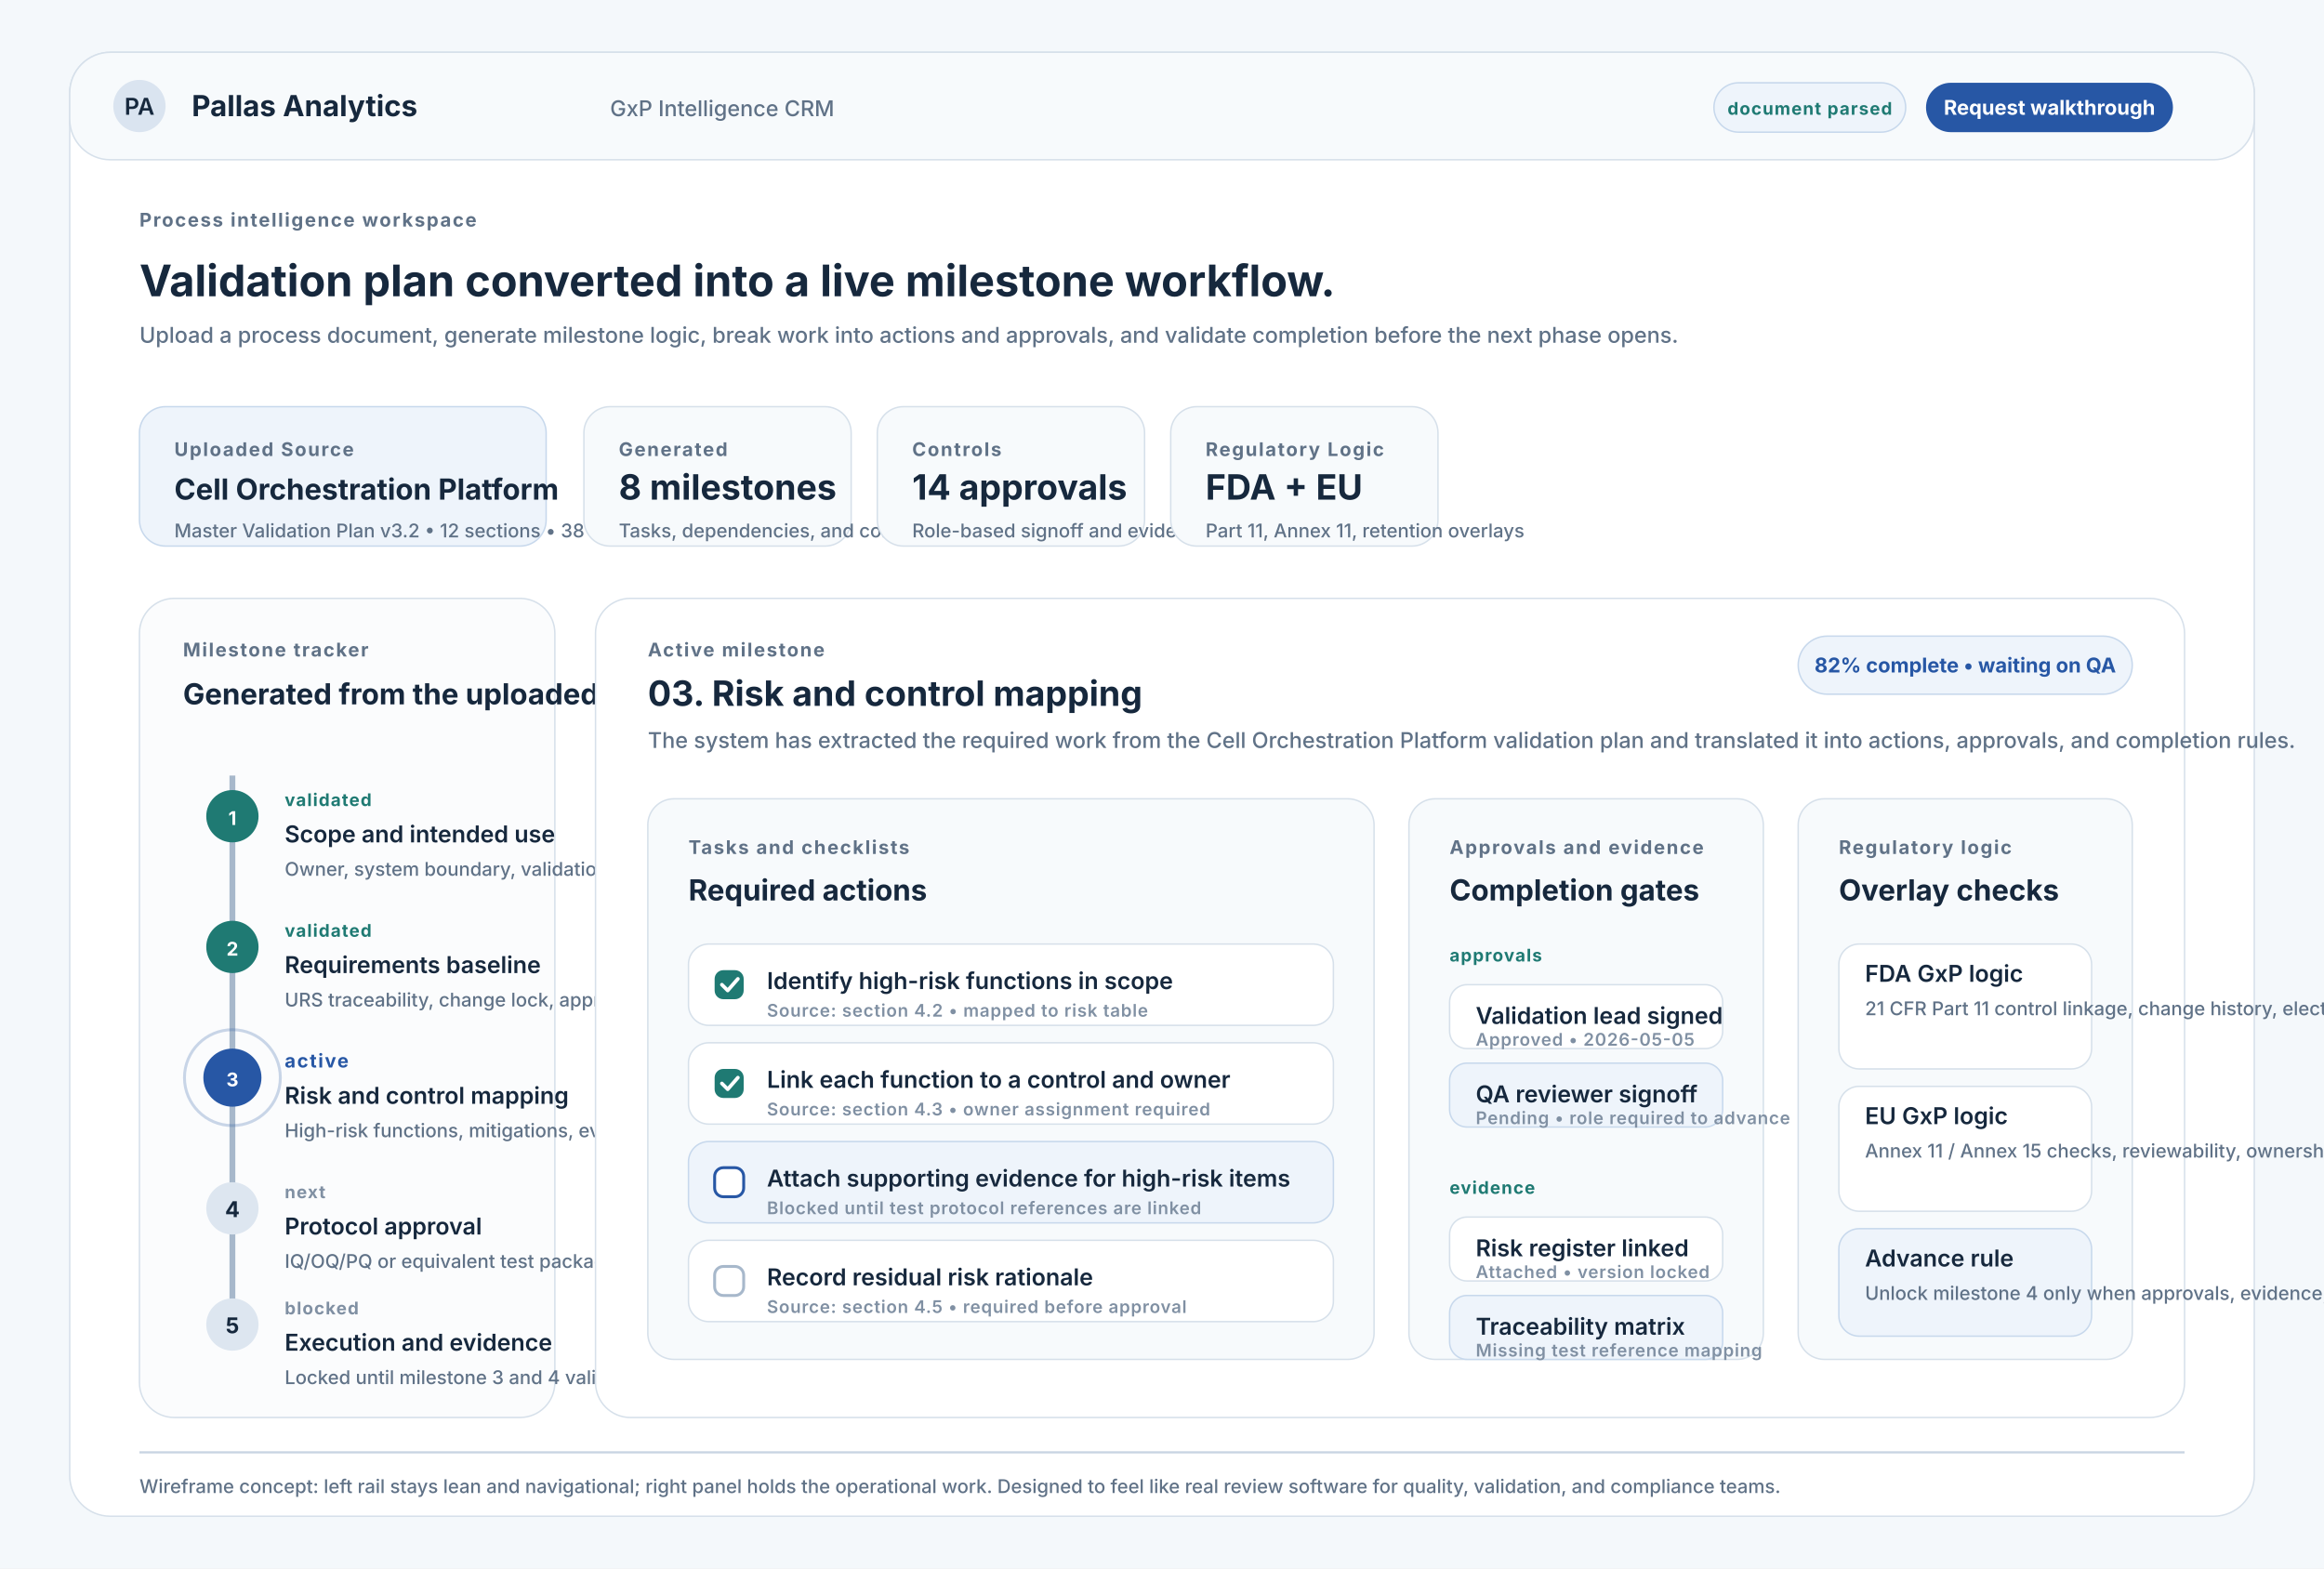
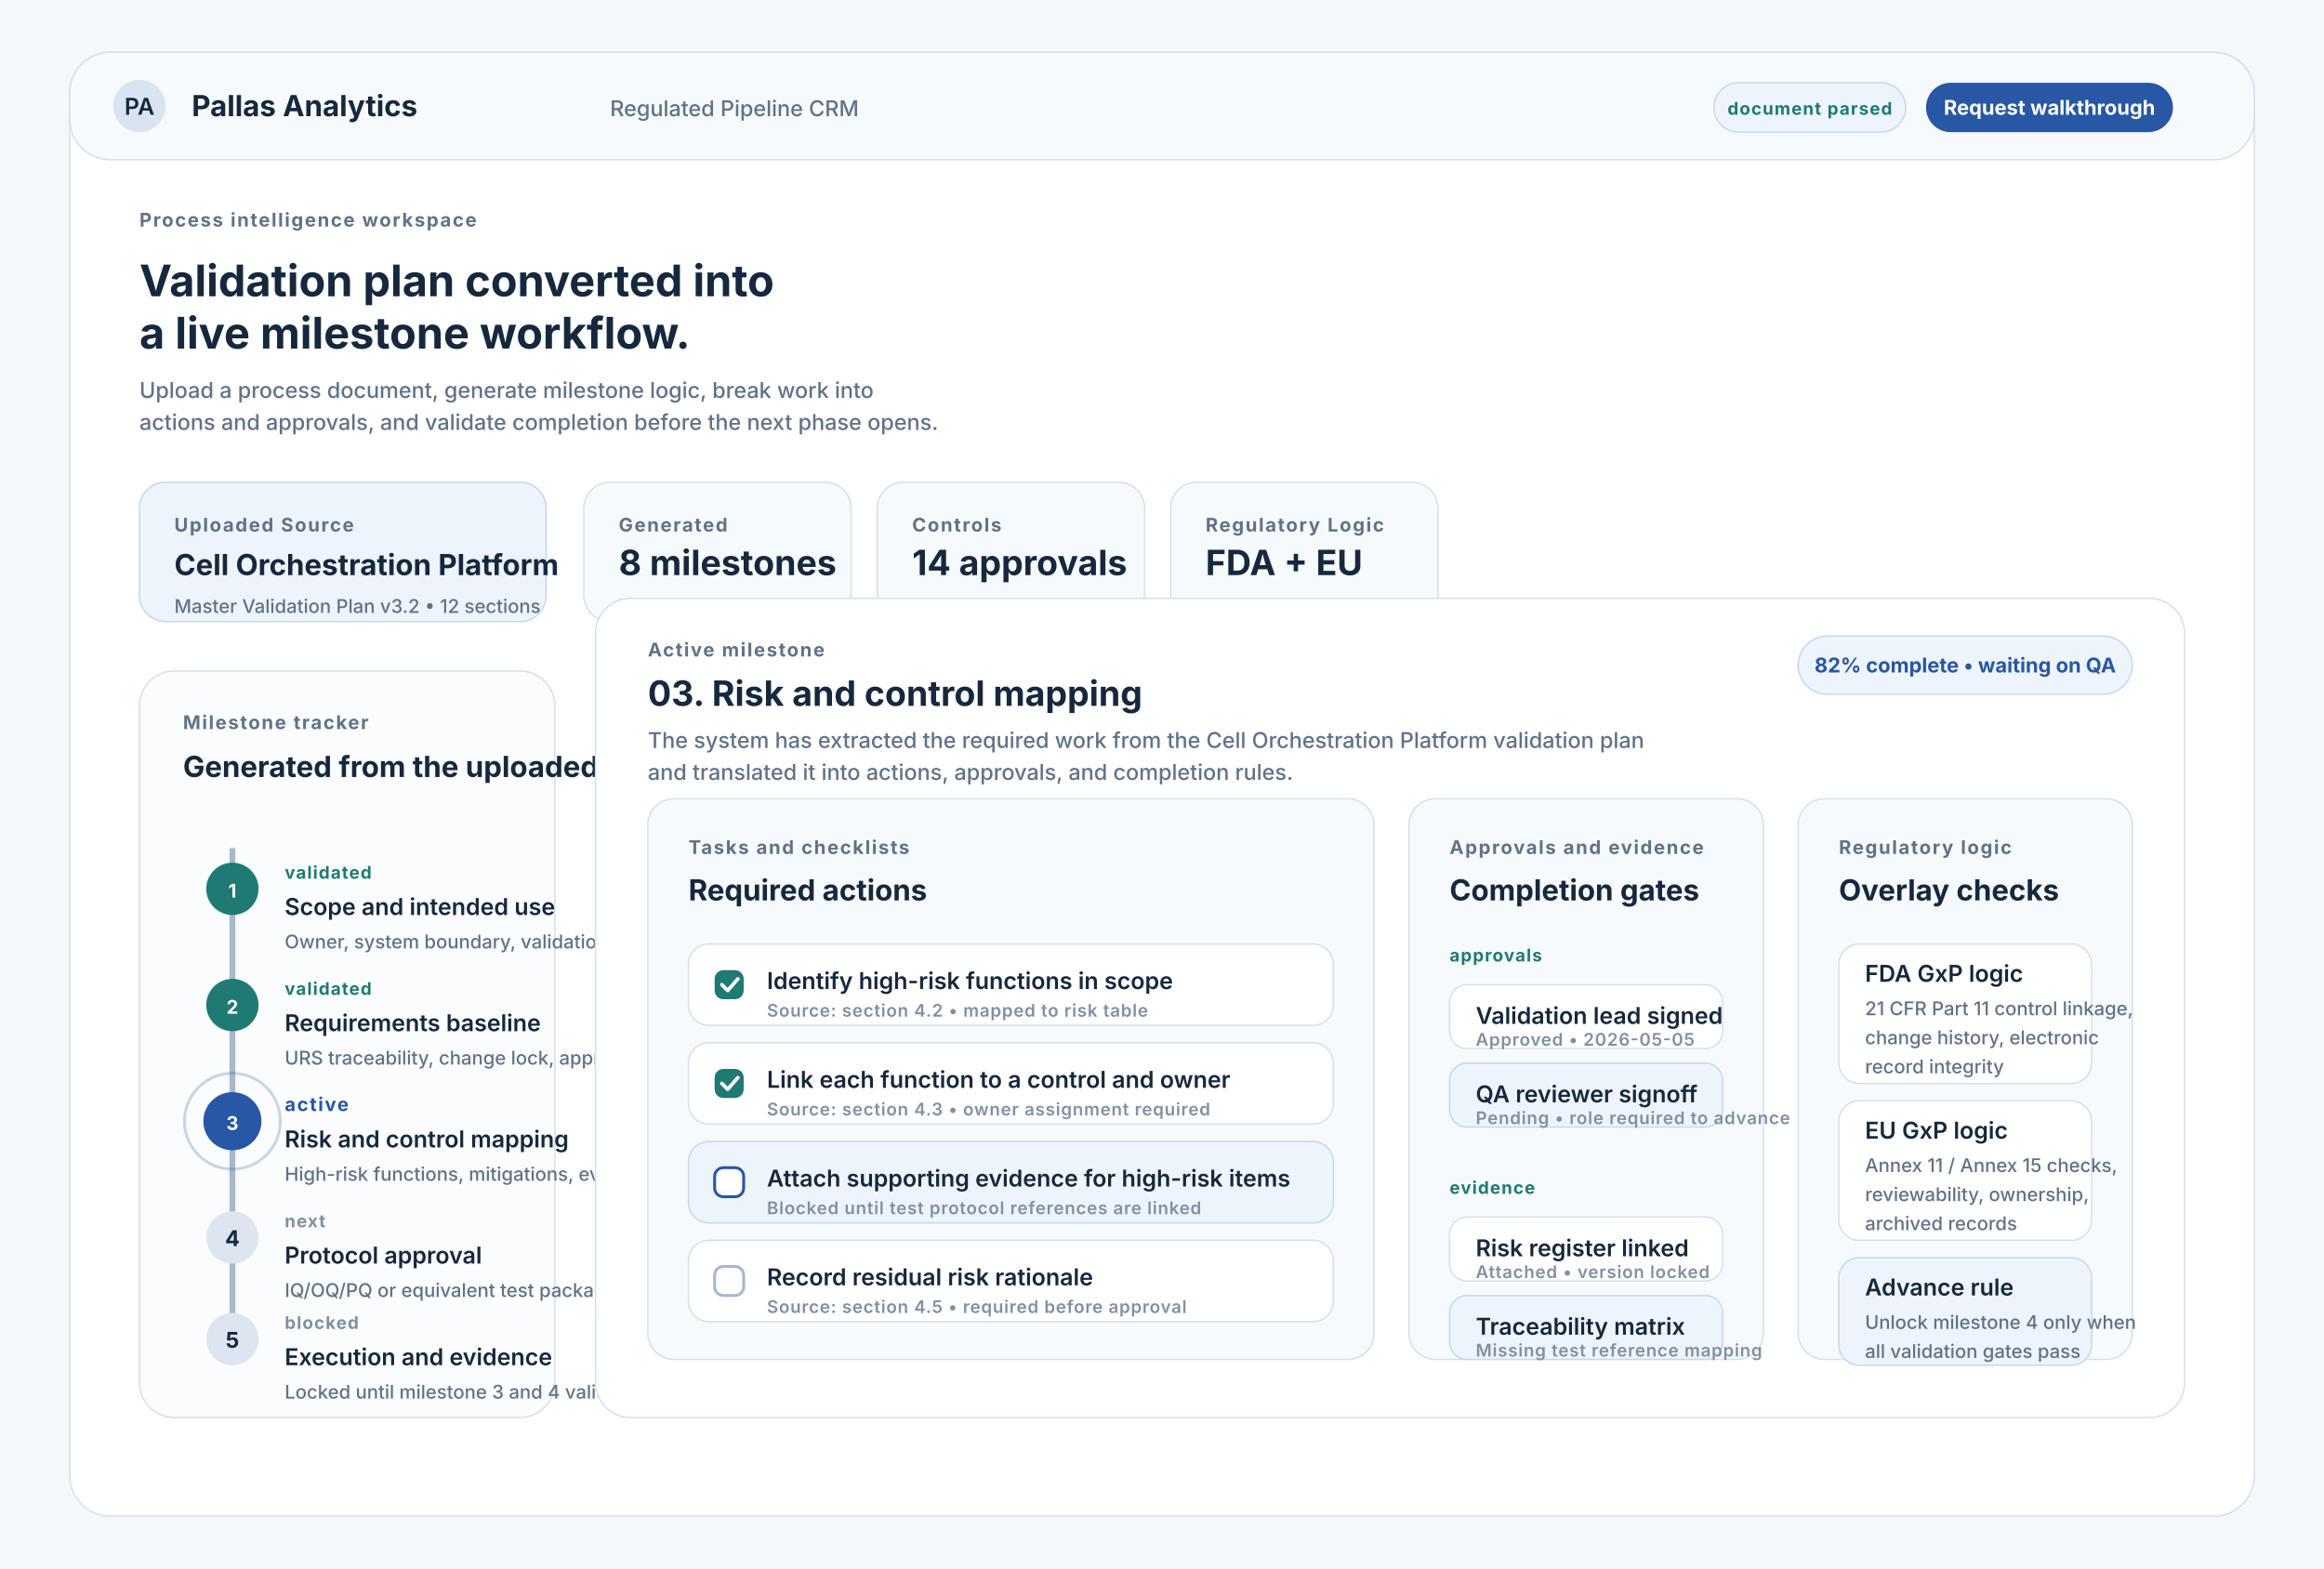
<svg xmlns="http://www.w3.org/2000/svg" width="1600" height="1080" viewBox="0 0 1600 1080" fill="none" role="img" aria-labelledby="title desc">
  <defs>
    <style>
      .sans { font-family: "Manrope", "Inter", "Segoe UI", Arial, sans-serif; }
      .serif { font-family: "Manrope", "Inter", "Segoe UI", Arial, sans-serif; }
      .ink { fill: #16283D; }
      .muted { fill: #607287; }
      .line { stroke: #C8D4E2; }
      .line-strong { stroke: #A7B8CB; }
      .panel { fill: #FFFFFF; stroke: #D6E0EA; }
      .panel-soft { fill: #F7FAFC; stroke: #D6E0EA; }
      .panel-blue { fill: #EEF4FB; stroke: #C7D8EC; }
      .rail { fill: #FBFCFD; stroke: #D6E0EA; }
      .blue { fill: #2757A5; }
      .blue-stroke { stroke: #2757A5; }
      .teal { fill: #1F7A73; }
      .teal-stroke { stroke: #1F7A73; }
      .label-sm { fill: #607287; font-size: 13px; font-weight: 700; letter-spacing: 0.08em; text-transform: uppercase; }
      .label { fill: #16283D; font-size: 16px; font-weight: 600; }
      .body { fill: #607287; font-size: 15px; font-weight: 500; }
      .body-sm { fill: #607287; font-size: 13px; font-weight: 500; }
      .body-xs { fill: #8090A3; font-size: 12px; font-weight: 600; letter-spacing: 0.04em; }
      .hero { fill: #16283D; font-size: 30px; font-weight: 700; }
      .title { fill: #16283D; font-size: 24px; font-weight: 700; }
      .title-sm { fill: #16283D; font-size: 20px; font-weight: 700; }
      .number { fill: #16283D; font-size: 15px; font-weight: 700; }
      .status { fill: #1F7A73; font-size: 12px; font-weight: 700; letter-spacing: 0.06em; text-transform: uppercase; }
      .status-muted { fill: #8090A3; font-size: 12px; font-weight: 700; letter-spacing: 0.06em; text-transform: uppercase; }
    </style>
  </defs>
  <rect width="1600" height="1080" fill="#F4F8FB" />
  <rect x="48" y="36" width="1504" height="1008" rx="28" class="panel" />
  <rect x="48" y="36" width="1504" height="74" rx="28" class="panel-soft" />
  <circle cx="96" cy="73" r="18" fill="#2757A5" opacity="0.14" />
  <text x="96" y="79" text-anchor="middle" class="sans label">PA</text>
  <text x="132" y="80" class="sans title-sm">Pallas Analytics</text>
-   <text x="420" y="80" class="sans body">GxP Intelligence CRM</text>
+   <text x="420" y="80" class="sans body">Regulated Pipeline CRM</text>
  <rect x="1180" y="57" width="132" height="34" rx="17" class="panel-blue" />
  <text x="1246" y="79" text-anchor="middle" class="sans status">document parsed</text>
  <rect x="1326" y="57" width="170" height="34" rx="17" fill="#2757A5" />
  <text x="1411" y="79" text-anchor="middle" class="sans" style="fill:#FFFFFF;font-size:14px;font-weight:700;">Request walkthrough</text>
  <text x="96" y="156" class="sans label-sm">Process intelligence workspace</text>
-   <text x="96" y="204" class="serif hero">Validation plan converted into a live milestone workflow.</text>
-   <text x="96" y="236" class="sans body">Upload a process document, generate milestone logic, break work into actions and approvals, and validate completion before the next phase opens.</text>
-   <rect x="96" y="280" width="280" height="96" rx="18" class="panel-blue" />
-   <text x="120" y="314" class="sans label-sm">Uploaded Source</text>
-   <text x="120" y="344" class="sans title-sm">Cell Orchestration Platform</text>
-   <text x="120" y="370" class="sans body-sm">Master Validation Plan v3.2 • 12 sections • 38 extracted requirements</text>
-   <rect x="402" y="280" width="184" height="96" rx="18" class="panel-soft" />
-   <text x="426" y="314" class="sans label-sm">Generated</text>
-   <text x="426" y="344" class="sans title">8 milestones</text>
-   <text x="426" y="370" class="sans body-sm">Tasks, dependencies, and completion checks</text>
-   <rect x="604" y="280" width="184" height="96" rx="18" class="panel-soft" />
-   <text x="628" y="314" class="sans label-sm">Controls</text>
-   <text x="628" y="344" class="sans title">14 approvals</text>
-   <text x="628" y="370" class="sans body-sm">Role-based signoff and evidence gates</text>
-   <rect x="806" y="280" width="184" height="96" rx="18" class="panel-soft" />
-   <text x="830" y="314" class="sans label-sm">Regulatory Logic</text>
-   <text x="830" y="344" class="sans title">FDA + EU</text>
-   <text x="830" y="370" class="sans body-sm">Part 11, Annex 11, retention overlays</text>
-   <rect x="96" y="412" width="286" height="564" rx="24" class="rail" />
-   <text x="126" y="452" class="sans label-sm">Milestone tracker</text>
-   <text x="126" y="485" class="sans title-sm">Generated from the uploaded plan</text>
-   <line x1="160" y1="534" x2="160" y2="910" class="line-strong" stroke-width="4" />
-   <circle cx="160" cy="562" r="18" fill="#1F7A73" />
-   <text x="160" y="568" text-anchor="middle" class="sans" style="fill:#FFFFFF;font-size:13px;font-weight:700;">1</text>
-   <text x="196" y="555" class="sans status">validated</text>
-   <text x="196" y="580" class="sans label">Scope and intended use</text>
-   <text x="196" y="603" class="sans body-sm">Owner, system boundary, validation strategy</text>
-   <circle cx="160" cy="652" r="18" fill="#1F7A73" />
-   <text x="160" y="658" text-anchor="middle" class="sans" style="fill:#FFFFFF;font-size:13px;font-weight:700;">2</text>
-   <text x="196" y="645" class="sans status">validated</text>
-   <text x="196" y="670" class="sans label">Requirements baseline</text>
-   <text x="196" y="693" class="sans body-sm">URS traceability, change lock, approvers</text>
-   <circle cx="160" cy="742" r="20" fill="#2757A5" />
-   <circle cx="160" cy="742" r="33" fill="none" class="blue-stroke" stroke-width="2" opacity="0.24" />
-   <text x="160" y="748" text-anchor="middle" class="sans" style="fill:#FFFFFF;font-size:13px;font-weight:700;">3</text>
-   <text x="196" y="735" class="sans" style="fill:#2757A5;font-size:13px;font-weight:700;letter-spacing:0.08em;text-transform:uppercase;">active</text>
-   <text x="196" y="760" class="sans label">Risk and control mapping</text>
-   <text x="196" y="783" class="sans body-sm">High-risk functions, mitigations, evidence links</text>
-   <circle cx="160" cy="832" r="18" fill="#DDE6F0" />
-   <text x="160" y="838" text-anchor="middle" class="sans number">4</text>
-   <text x="196" y="825" class="sans status-muted">next</text>
-   <text x="196" y="850" class="sans label">Protocol approval</text>
-   <text x="196" y="873" class="sans body-sm">IQ/OQ/PQ or equivalent test package</text>
-   <circle cx="160" cy="912" r="18" fill="#DDE6F0" />
-   <text x="160" y="918" text-anchor="middle" class="sans number">5</text>
-   <text x="196" y="905" class="sans status-muted">blocked</text>
-   <text x="196" y="930" class="sans label">Execution and evidence</text>
-   <text x="196" y="953" class="sans body-sm">Locked until milestone 3 and 4 validate</text>
+   <text x="96" y="204" class="serif hero">Validation plan converted into</text>
+   <text x="96" y="240" class="serif hero">a live milestone workflow.</text>
+   <text x="96" y="274" class="sans body">Upload a process document, generate milestone logic, break work into</text>
+   <text x="96" y="296" class="sans body">actions and approvals, and validate completion before the next phase opens.</text>
+   <rect x="96" y="332" width="280" height="96" rx="18" class="panel-blue" />
+   <text x="120" y="366" class="sans label-sm">Uploaded Source</text>
+   <text x="120" y="396" class="sans title-sm">Cell Orchestration Platform</text>
+   <text x="120" y="422" class="sans body-sm">Master Validation Plan v3.2 • 12 sections</text>
+   <rect x="402" y="332" width="184" height="96" rx="18" class="panel-soft" />
+   <text x="426" y="366" class="sans label-sm">Generated</text>
+   <text x="426" y="396" class="sans title">8 milestones</text>
+   <text x="426" y="422" class="sans body-sm">Tasks, dependencies,</text>
+   <text x="426" y="442" class="sans body-sm">and completion checks</text>
+   <rect x="604" y="332" width="184" height="96" rx="18" class="panel-soft" />
+   <text x="628" y="366" class="sans label-sm">Controls</text>
+   <text x="628" y="396" class="sans title">14 approvals</text>
+   <text x="628" y="422" class="sans body-sm">Role-based signoff</text>
+   <text x="628" y="442" class="sans body-sm">and evidence gates</text>
+   <rect x="806" y="332" width="184" height="96" rx="18" class="panel-soft" />
+   <text x="830" y="366" class="sans label-sm">Regulatory Logic</text>
+   <text x="830" y="396" class="sans title">FDA + EU</text>
+   <text x="830" y="422" class="sans body-sm">Part 11, Annex 11,</text>
+   <text x="830" y="442" class="sans body-sm">retention overlays</text>
+   <rect x="96" y="462" width="286" height="514" rx="24" class="rail" />
+   <text x="126" y="502" class="sans label-sm">Milestone tracker</text>
+   <text x="126" y="535" class="sans title-sm">Generated from the uploaded plan</text>
+   <line x1="160" y1="584" x2="160" y2="910" class="line-strong" stroke-width="4" />
+   <circle cx="160" cy="612" r="18" fill="#1F7A73" />
+   <text x="160" y="618" text-anchor="middle" class="sans" style="fill:#FFFFFF;font-size:13px;font-weight:700;">1</text>
+   <text x="196" y="605" class="sans status">validated</text>
+   <text x="196" y="630" class="sans label">Scope and intended use</text>
+   <text x="196" y="653" class="sans body-sm">Owner, system boundary, validation strategy</text>
+   <circle cx="160" cy="692" r="18" fill="#1F7A73" />
+   <text x="160" y="698" text-anchor="middle" class="sans" style="fill:#FFFFFF;font-size:13px;font-weight:700;">2</text>
+   <text x="196" y="685" class="sans status">validated</text>
+   <text x="196" y="710" class="sans label">Requirements baseline</text>
+   <text x="196" y="733" class="sans body-sm">URS traceability, change lock, approvers</text>
+   <circle cx="160" cy="772" r="20" fill="#2757A5" />
+   <circle cx="160" cy="772" r="33" fill="none" class="blue-stroke" stroke-width="2" opacity="0.24" />
+   <text x="160" y="778" text-anchor="middle" class="sans" style="fill:#FFFFFF;font-size:13px;font-weight:700;">3</text>
+   <text x="196" y="765" class="sans" style="fill:#2757A5;font-size:13px;font-weight:700;letter-spacing:0.08em;text-transform:uppercase;">active</text>
+   <text x="196" y="790" class="sans label">Risk and control mapping</text>
+   <text x="196" y="813" class="sans body-sm">High-risk functions, mitigations, evidence links</text>
+   <circle cx="160" cy="852" r="18" fill="#DDE6F0" />
+   <text x="160" y="858" text-anchor="middle" class="sans number">4</text>
+   <text x="196" y="845" class="sans status-muted">next</text>
+   <text x="196" y="870" class="sans label">Protocol approval</text>
+   <text x="196" y="893" class="sans body-sm">IQ/OQ/PQ or equivalent test package</text>
+   <circle cx="160" cy="922" r="18" fill="#DDE6F0" />
+   <text x="160" y="928" text-anchor="middle" class="sans number">5</text>
+   <text x="196" y="915" class="sans status-muted">blocked</text>
+   <text x="196" y="940" class="sans label">Execution and evidence</text>
+   <text x="196" y="963" class="sans body-sm">Locked until milestone 3 and 4 validate</text>
  <rect x="410" y="412" width="1094" height="564" rx="24" class="panel" />
  <text x="446" y="452" class="sans label-sm">Active milestone</text>
  <text x="446" y="486" class="sans title">03. Risk and control mapping</text>
-   <text x="446" y="515" class="sans body">The system has extracted the required work from the Cell Orchestration Platform validation plan and translated it into actions, approvals, and completion rules.</text>
+   <text x="446" y="515" class="sans body">The system has extracted the required work from the Cell Orchestration Platform validation plan</text>
+   <text x="446" y="537" class="sans body">and translated it into actions, approvals, and completion rules.</text>
  <rect x="1238" y="438" width="230" height="40" rx="20" class="panel-blue" />
  <text x="1353" y="463" text-anchor="middle" class="sans" style="fill:#2757A5;font-size:14px;font-weight:700;">82% complete • waiting on QA</text>
  <rect x="446" y="550" width="500" height="386" rx="18" class="panel-soft" />
  <text x="474" y="588" class="sans label-sm">Tasks and checklists</text>
  <text x="474" y="620" class="sans title-sm">Required actions</text>
  <rect x="474" y="650" width="444" height="56" rx="14" class="panel" />
  <rect x="492" y="668" width="20" height="20" rx="6" fill="#1F7A73" />
  <path d="M497 678L501 682L508 674" stroke="#FFFFFF" stroke-width="2.5" stroke-linecap="round" stroke-linejoin="round" />
  <text x="528" y="681" class="sans label">Identify high-risk functions in scope</text>
  <text x="528" y="700" class="sans body-xs">Source: section 4.2 • mapped to risk table</text>
  <rect x="474" y="718" width="444" height="56" rx="14" class="panel" />
  <rect x="492" y="736" width="20" height="20" rx="6" fill="#1F7A73" />
  <path d="M497 746L501 750L508 742" stroke="#FFFFFF" stroke-width="2.5" stroke-linecap="round" stroke-linejoin="round" />
  <text x="528" y="749" class="sans label">Link each function to a control and owner</text>
  <text x="528" y="768" class="sans body-xs">Source: section 4.3 • owner assignment required</text>
  <rect x="474" y="786" width="444" height="56" rx="14" class="panel-blue" />
  <rect x="492" y="804" width="20" height="20" rx="6" fill="#FFFFFF" stroke="#2757A5" stroke-width="2" />
  <text x="528" y="817" class="sans label">Attach supporting evidence for high-risk items</text>
  <text x="528" y="836" class="sans body-xs">Blocked until test protocol references are linked</text>
  <rect x="474" y="854" width="444" height="56" rx="14" class="panel" />
  <rect x="492" y="872" width="20" height="20" rx="6" fill="#FFFFFF" stroke="#A7B8CB" stroke-width="2" />
  <text x="528" y="885" class="sans label">Record residual risk rationale</text>
  <text x="528" y="904" class="sans body-xs">Source: section 4.5 • required before approval</text>
  <rect x="970" y="550" width="244" height="386" rx="18" class="panel-soft" />
  <text x="998" y="588" class="sans label-sm">Approvals and evidence</text>
  <text x="998" y="620" class="sans title-sm">Completion gates</text>
  <text x="998" y="662" class="sans status">approvals</text>
  <rect x="998" y="678" width="188" height="44" rx="12" class="panel" />
  <text x="1016" y="705" class="sans label">Validation lead signed</text>
  <text x="1016" y="720" class="sans body-xs">Approved • 2026-05-05</text>
  <rect x="998" y="732" width="188" height="44" rx="12" class="panel-blue" />
  <text x="1016" y="759" class="sans label">QA reviewer signoff</text>
  <text x="1016" y="774" class="sans body-xs">Pending • role required to advance</text>
  <text x="998" y="822" class="sans status">evidence</text>
  <rect x="998" y="838" width="188" height="44" rx="12" class="panel" />
  <text x="1016" y="865" class="sans label">Risk register linked</text>
  <text x="1016" y="880" class="sans body-xs">Attached • version locked</text>
  <rect x="998" y="892" width="188" height="44" rx="12" class="panel-blue" />
  <text x="1016" y="919" class="sans label">Traceability matrix</text>
  <text x="1016" y="934" class="sans body-xs">Missing test reference mapping</text>
  <rect x="1238" y="550" width="230" height="386" rx="18" class="panel-soft" />
  <text x="1266" y="588" class="sans label-sm">Regulatory logic</text>
  <text x="1266" y="620" class="sans title-sm">Overlay checks</text>
-   <rect x="1266" y="650" width="174" height="86" rx="14" class="panel" />
+   <rect x="1266" y="650" width="174" height="96" rx="14" class="panel" />
  <text x="1284" y="676" class="sans label">FDA GxP logic</text>
-   <text x="1284" y="699" class="sans body-sm">21 CFR Part 11 control linkage, change history, electronic record integrity</text>
-   <rect x="1266" y="748" width="174" height="86" rx="14" class="panel" />
-   <text x="1284" y="774" class="sans label">EU GxP logic</text>
-   <text x="1284" y="797" class="sans body-sm">Annex 11 / Annex 15 checks, reviewability, ownership, archived records</text>
-   <rect x="1266" y="846" width="174" height="74" rx="14" class="panel-blue" />
-   <text x="1284" y="872" class="sans label">Advance rule</text>
-   <text x="1284" y="895" class="sans body-sm">Unlock milestone 4 only when approvals, evidence, and overlays all pass</text>
-   <line x1="96" y1="1000" x2="1504" y2="1000" class="line" stroke-width="1.5" />
-   <text x="96" y="1028" class="sans body-sm">Wireframe concept: left rail stays lean and navigational; right panel holds the operational work. Designed to feel like real review software for quality, validation, and compliance teams.</text>
+   <text x="1284" y="699" class="sans body-sm">21 CFR Part 11 control linkage,</text>
+   <text x="1284" y="719" class="sans body-sm">change history, electronic</text>
+   <text x="1284" y="739" class="sans body-sm">record integrity</text>
+   <rect x="1266" y="758" width="174" height="96" rx="14" class="panel" />
+   <text x="1284" y="784" class="sans label">EU GxP logic</text>
+   <text x="1284" y="807" class="sans body-sm">Annex 11 / Annex 15 checks,</text>
+   <text x="1284" y="827" class="sans body-sm">reviewability, ownership,</text>
+   <text x="1284" y="847" class="sans body-sm">archived records</text>
+   <rect x="1266" y="866" width="174" height="74" rx="14" class="panel-blue" />
+   <text x="1284" y="892" class="sans label">Advance rule</text>
+   <text x="1284" y="915" class="sans body-sm">Unlock milestone 4 only when</text>
+   <text x="1284" y="935" class="sans body-sm">all validation gates pass</text>
</svg>
